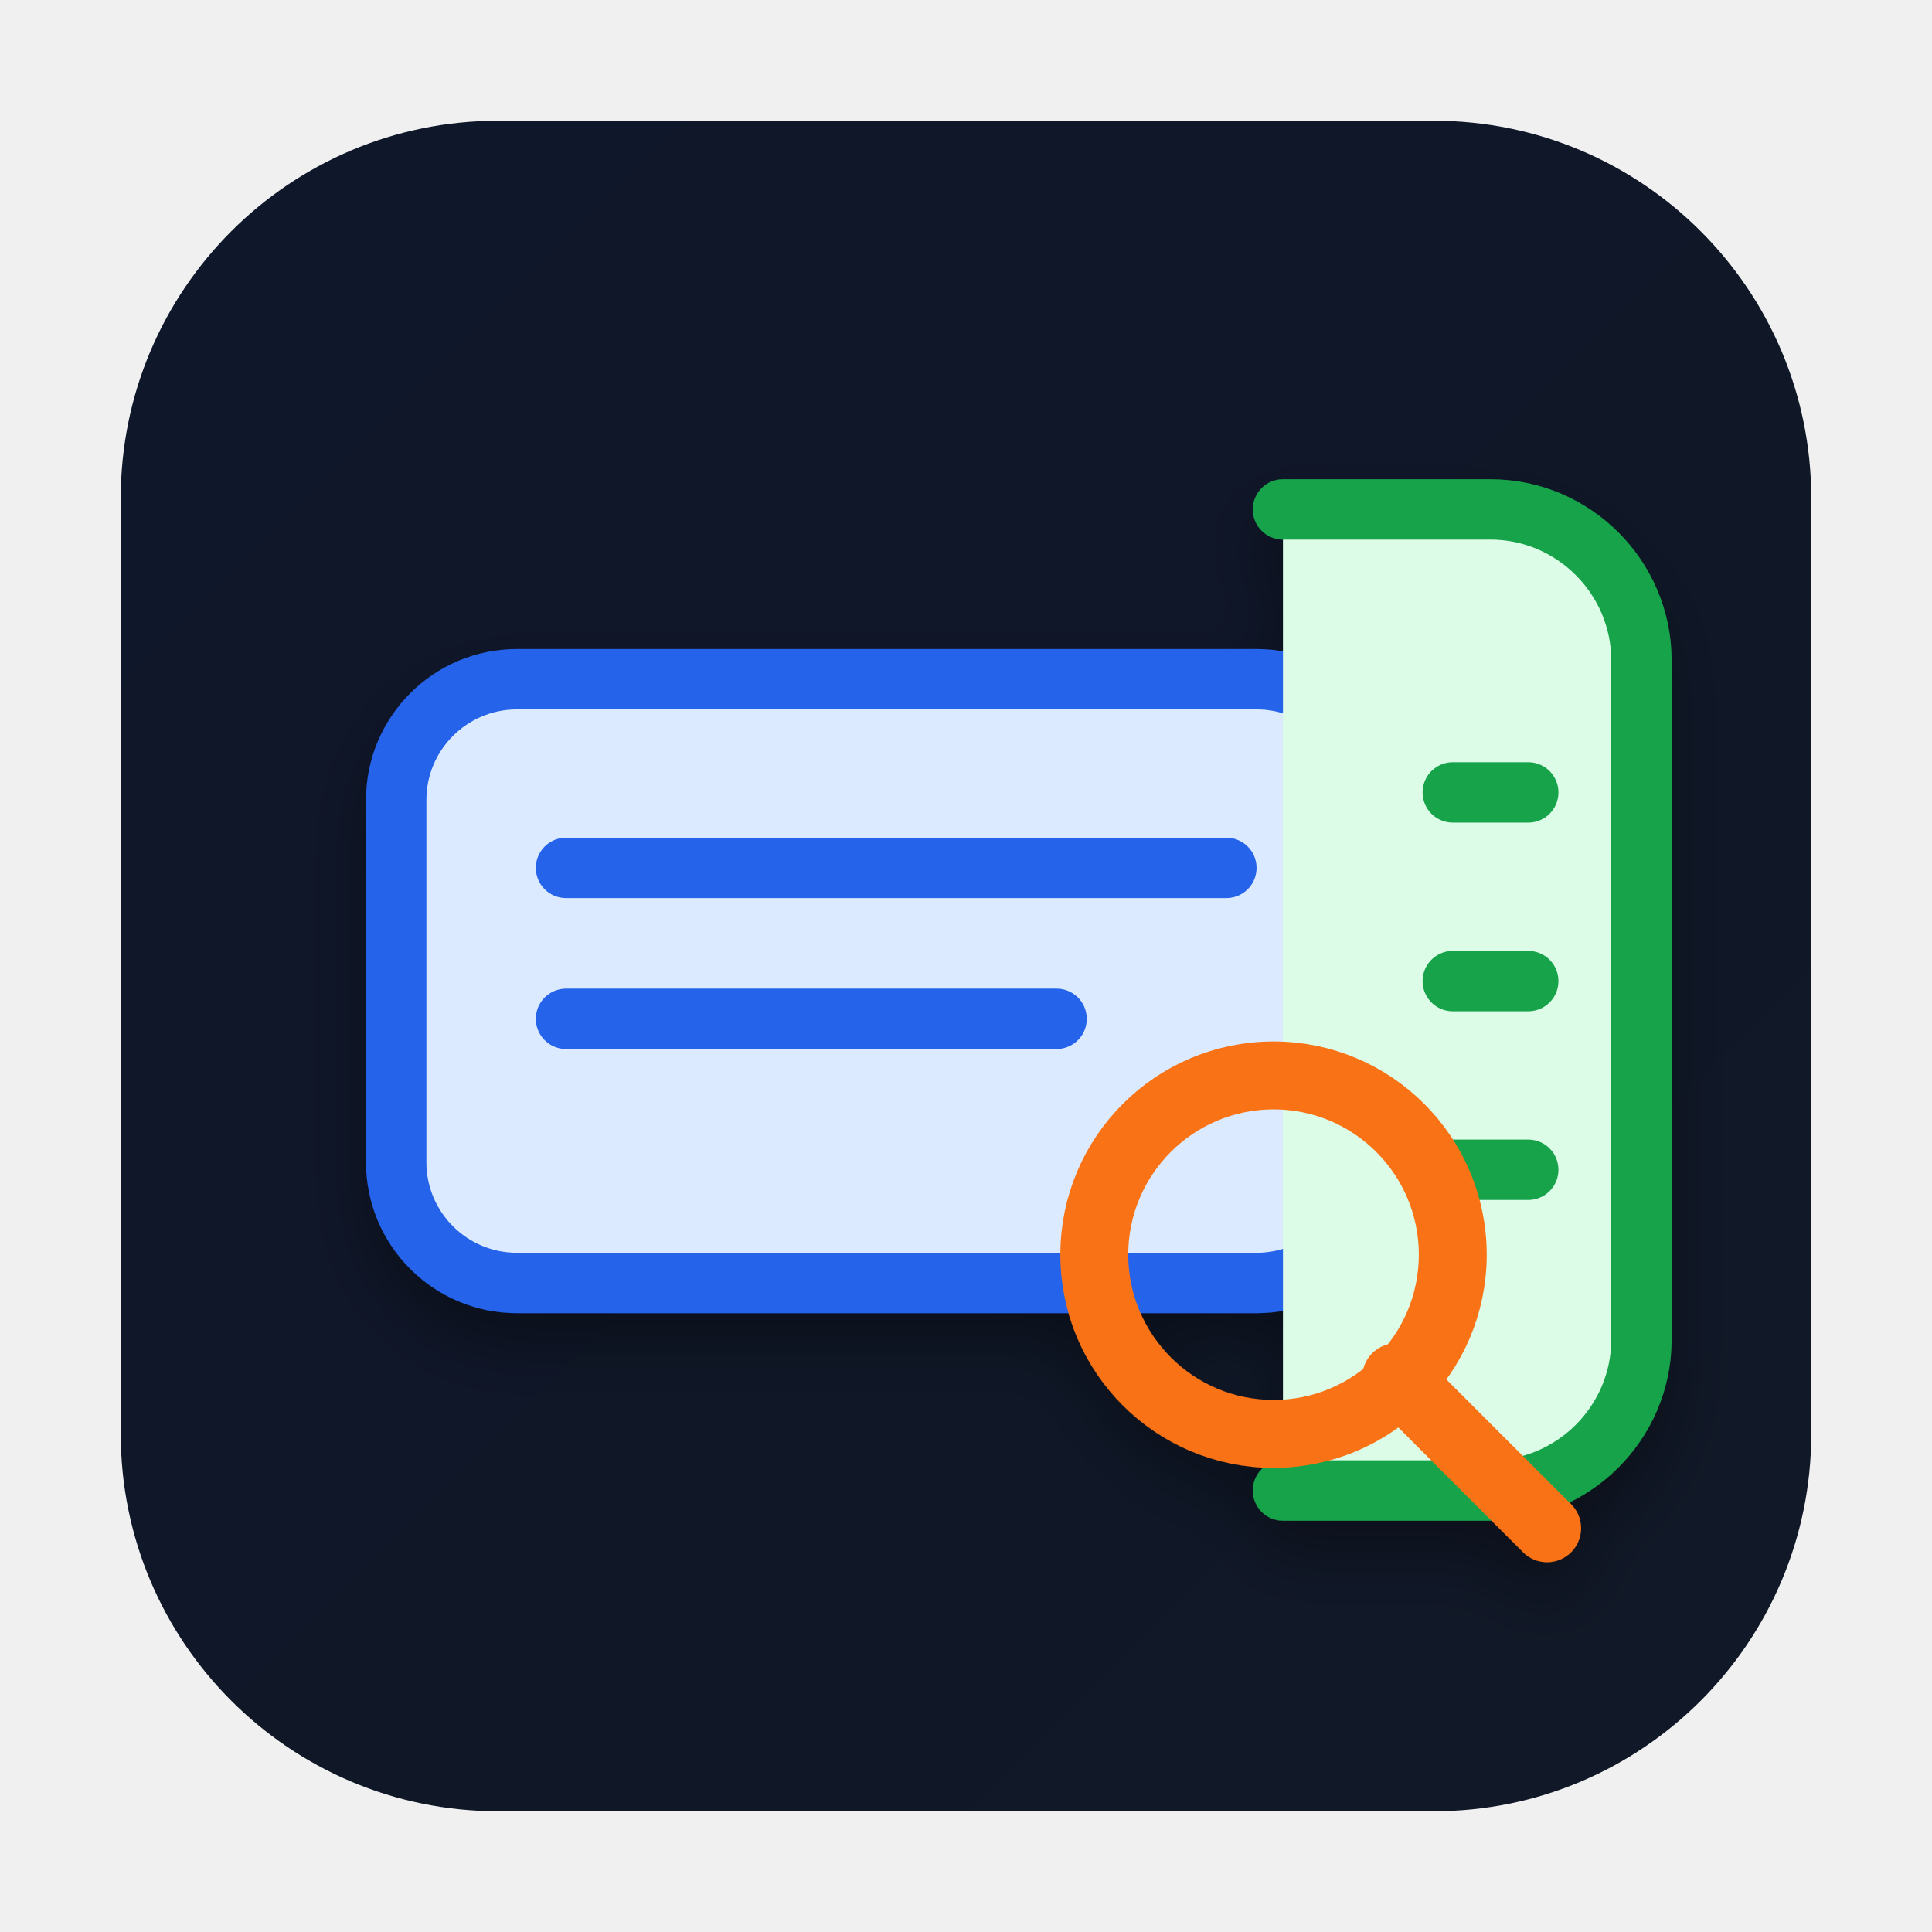
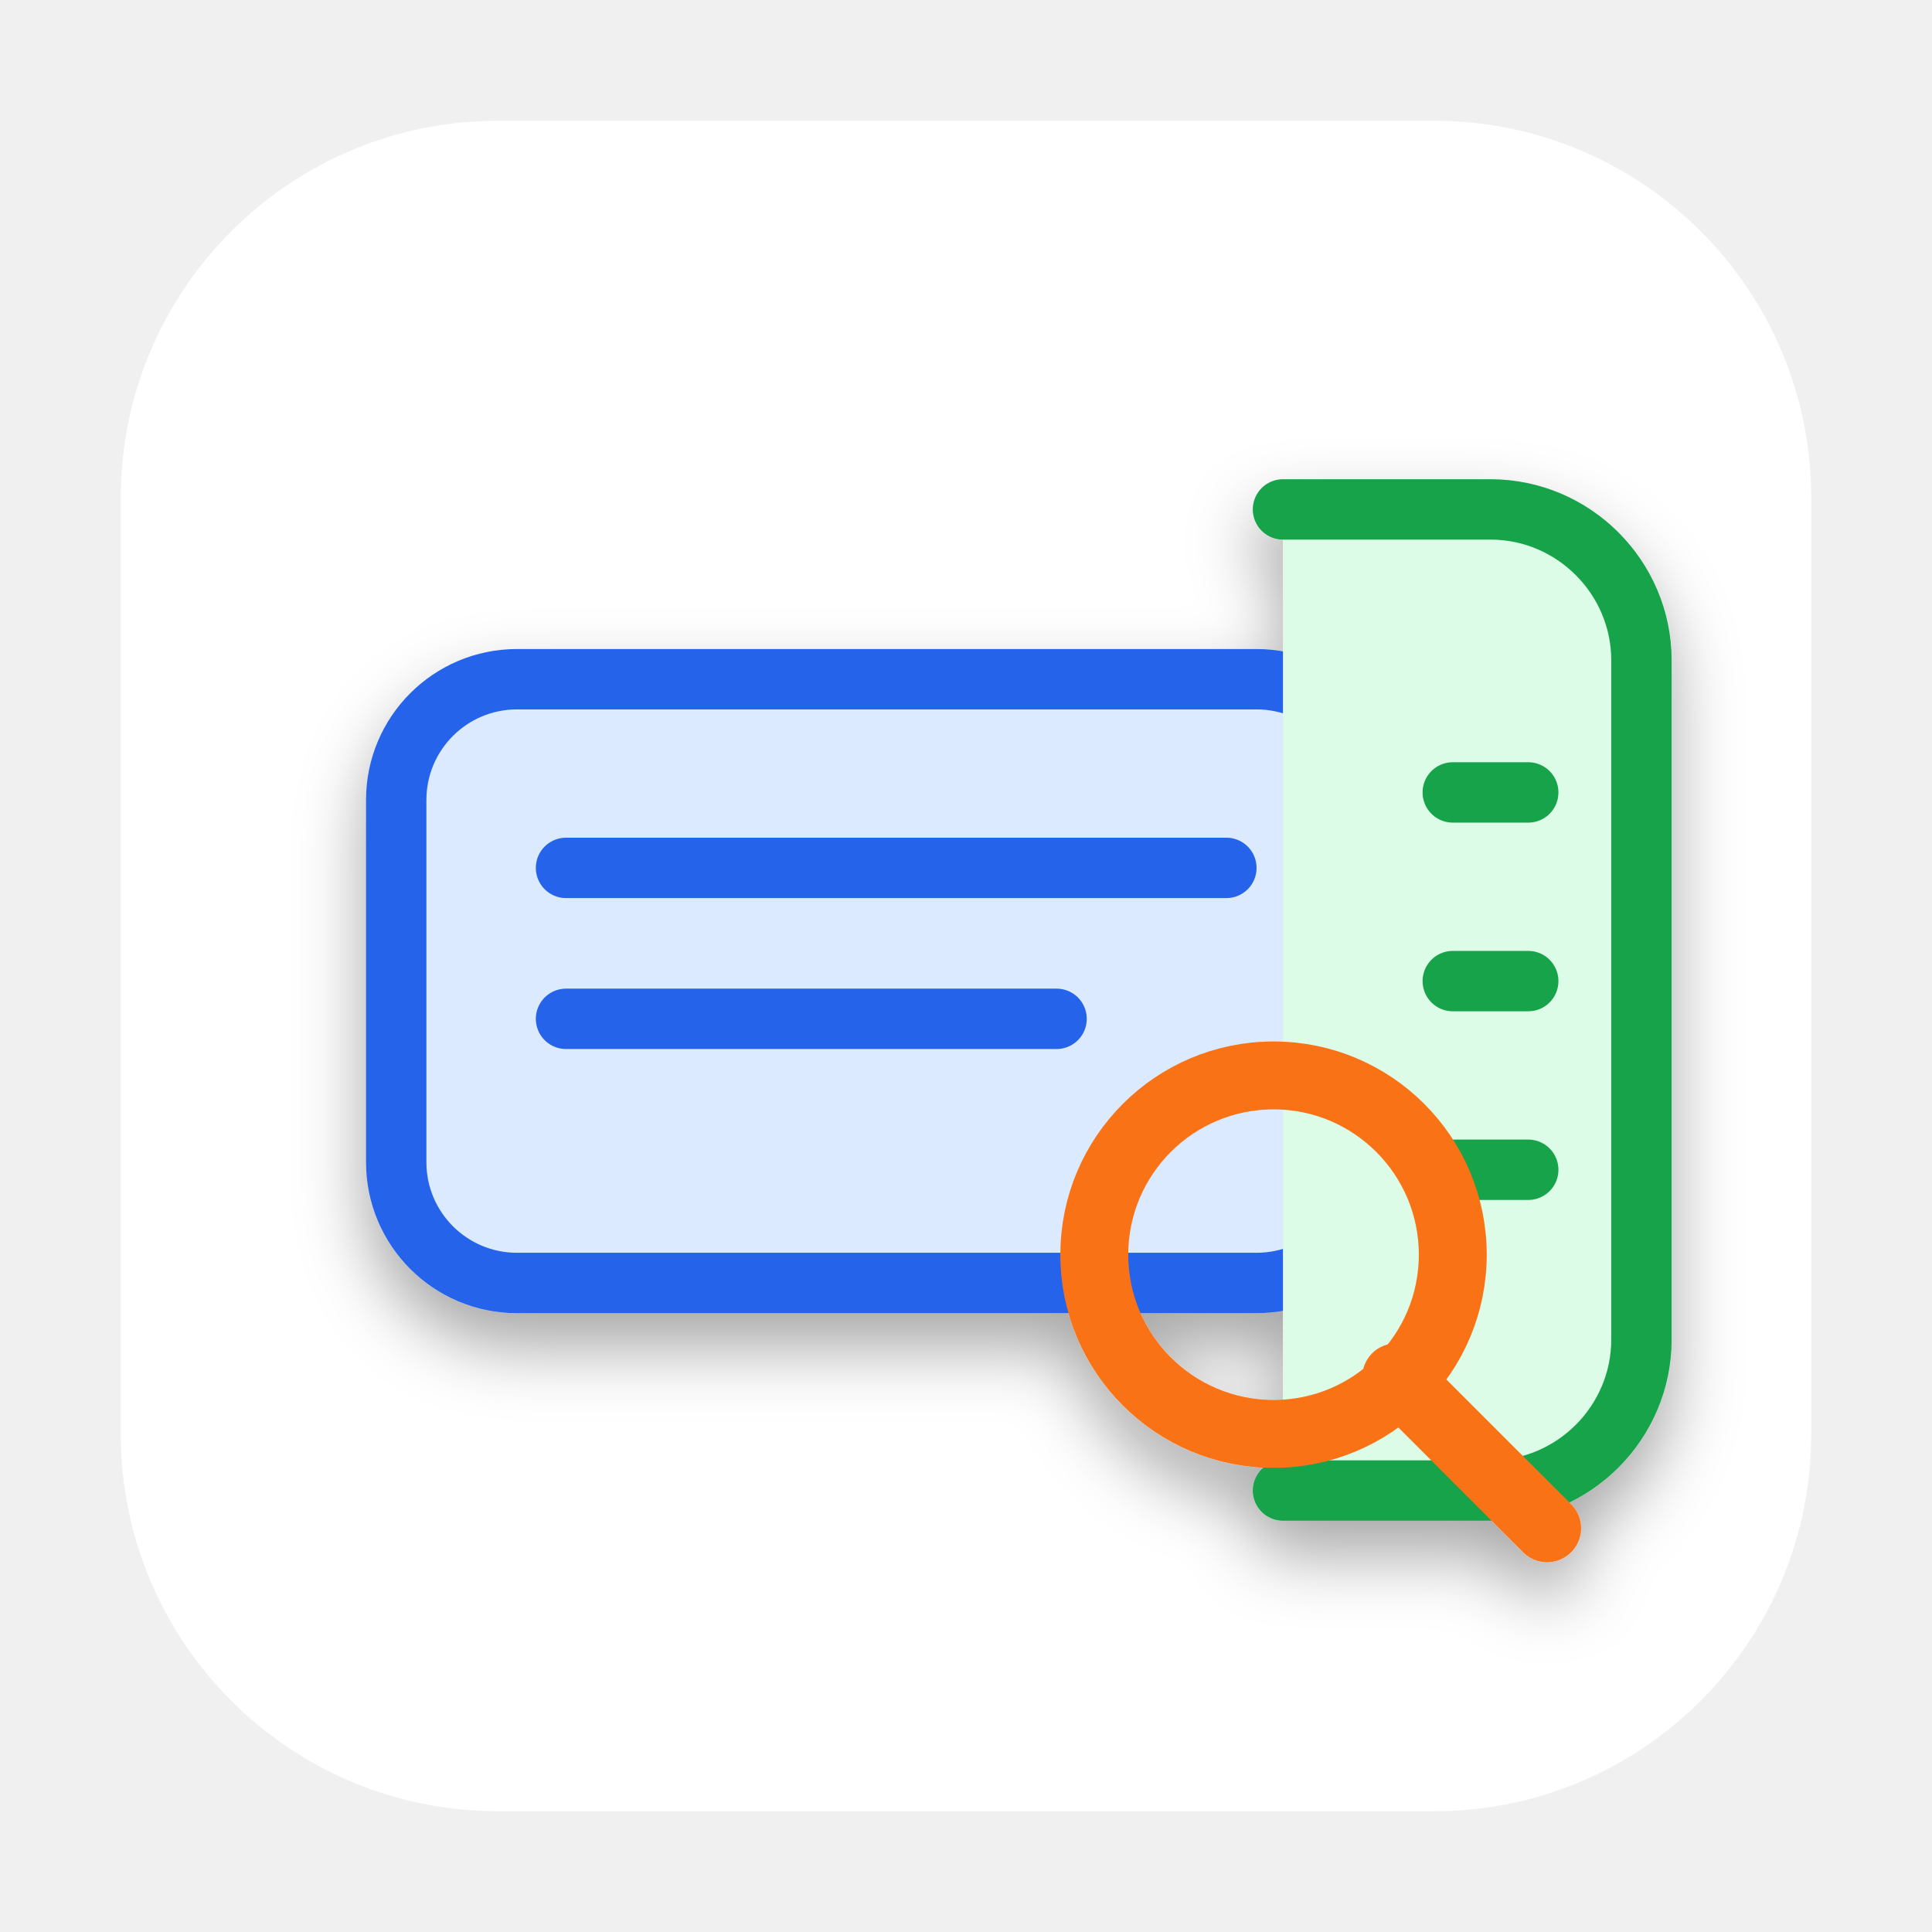
<svg xmlns="http://www.w3.org/2000/svg" width="1024" height="1024" viewBox="0 0 1024 1024">
  <defs>
-     <linearGradient id="bg" x1="0" y1="0" x2="1" y2="1">
-       <stop offset="0" stop-color="#0F172A" />
-       <stop offset="1" stop-color="#111827" />
-     </linearGradient>
    <filter id="shadow" x="-20%" y="-20%" width="140%" height="140%">
      <feDropShadow dx="0" dy="18" stdDeviation="18" flood-color="#000000" flood-opacity="0.35" />
    </filter>
  </defs>
-   <rect x="64" y="64" width="896" height="896" rx="200" fill="url(#bg)" />
+   <rect x="64" y="64" width="896" height="896" rx="200" fill="#FFFFFF" />
  <g filter="url(#shadow)" transform="translate(0,0)">
    <rect x="210" y="360" width="520" height="320" rx="64" fill="#DBEAFE" stroke="#2563EB" stroke-width="32" />
    <line x1="300" y1="460" x2="650" y2="460" stroke="#2563EB" stroke-width="32" stroke-linecap="round" />
    <line x1="300" y1="540" x2="560" y2="540" stroke="#2563EB" stroke-width="32" stroke-linecap="round" />
    <path d="M680 270h110c44 0 80 36 80 80v360c0 44-36 80-80 80H680" fill="#DCFCE7" stroke="#16A34A" stroke-width="32" stroke-linecap="round" stroke-linejoin="round" />
    <line x1="770" y1="420" x2="810" y2="420" stroke="#16A34A" stroke-width="32" stroke-linecap="round" />
    <line x1="770" y1="520" x2="810" y2="520" stroke="#16A34A" stroke-width="32" stroke-linecap="round" />
    <line x1="770" y1="620" x2="810" y2="620" stroke="#16A34A" stroke-width="32" stroke-linecap="round" />
    <circle cx="675" cy="665" r="95" fill="none" stroke="#F97316" stroke-width="36" />
    <line x1="740" y1="730" x2="820" y2="810" stroke="#F97316" stroke-width="36" stroke-linecap="round" />
  </g>
</svg>
